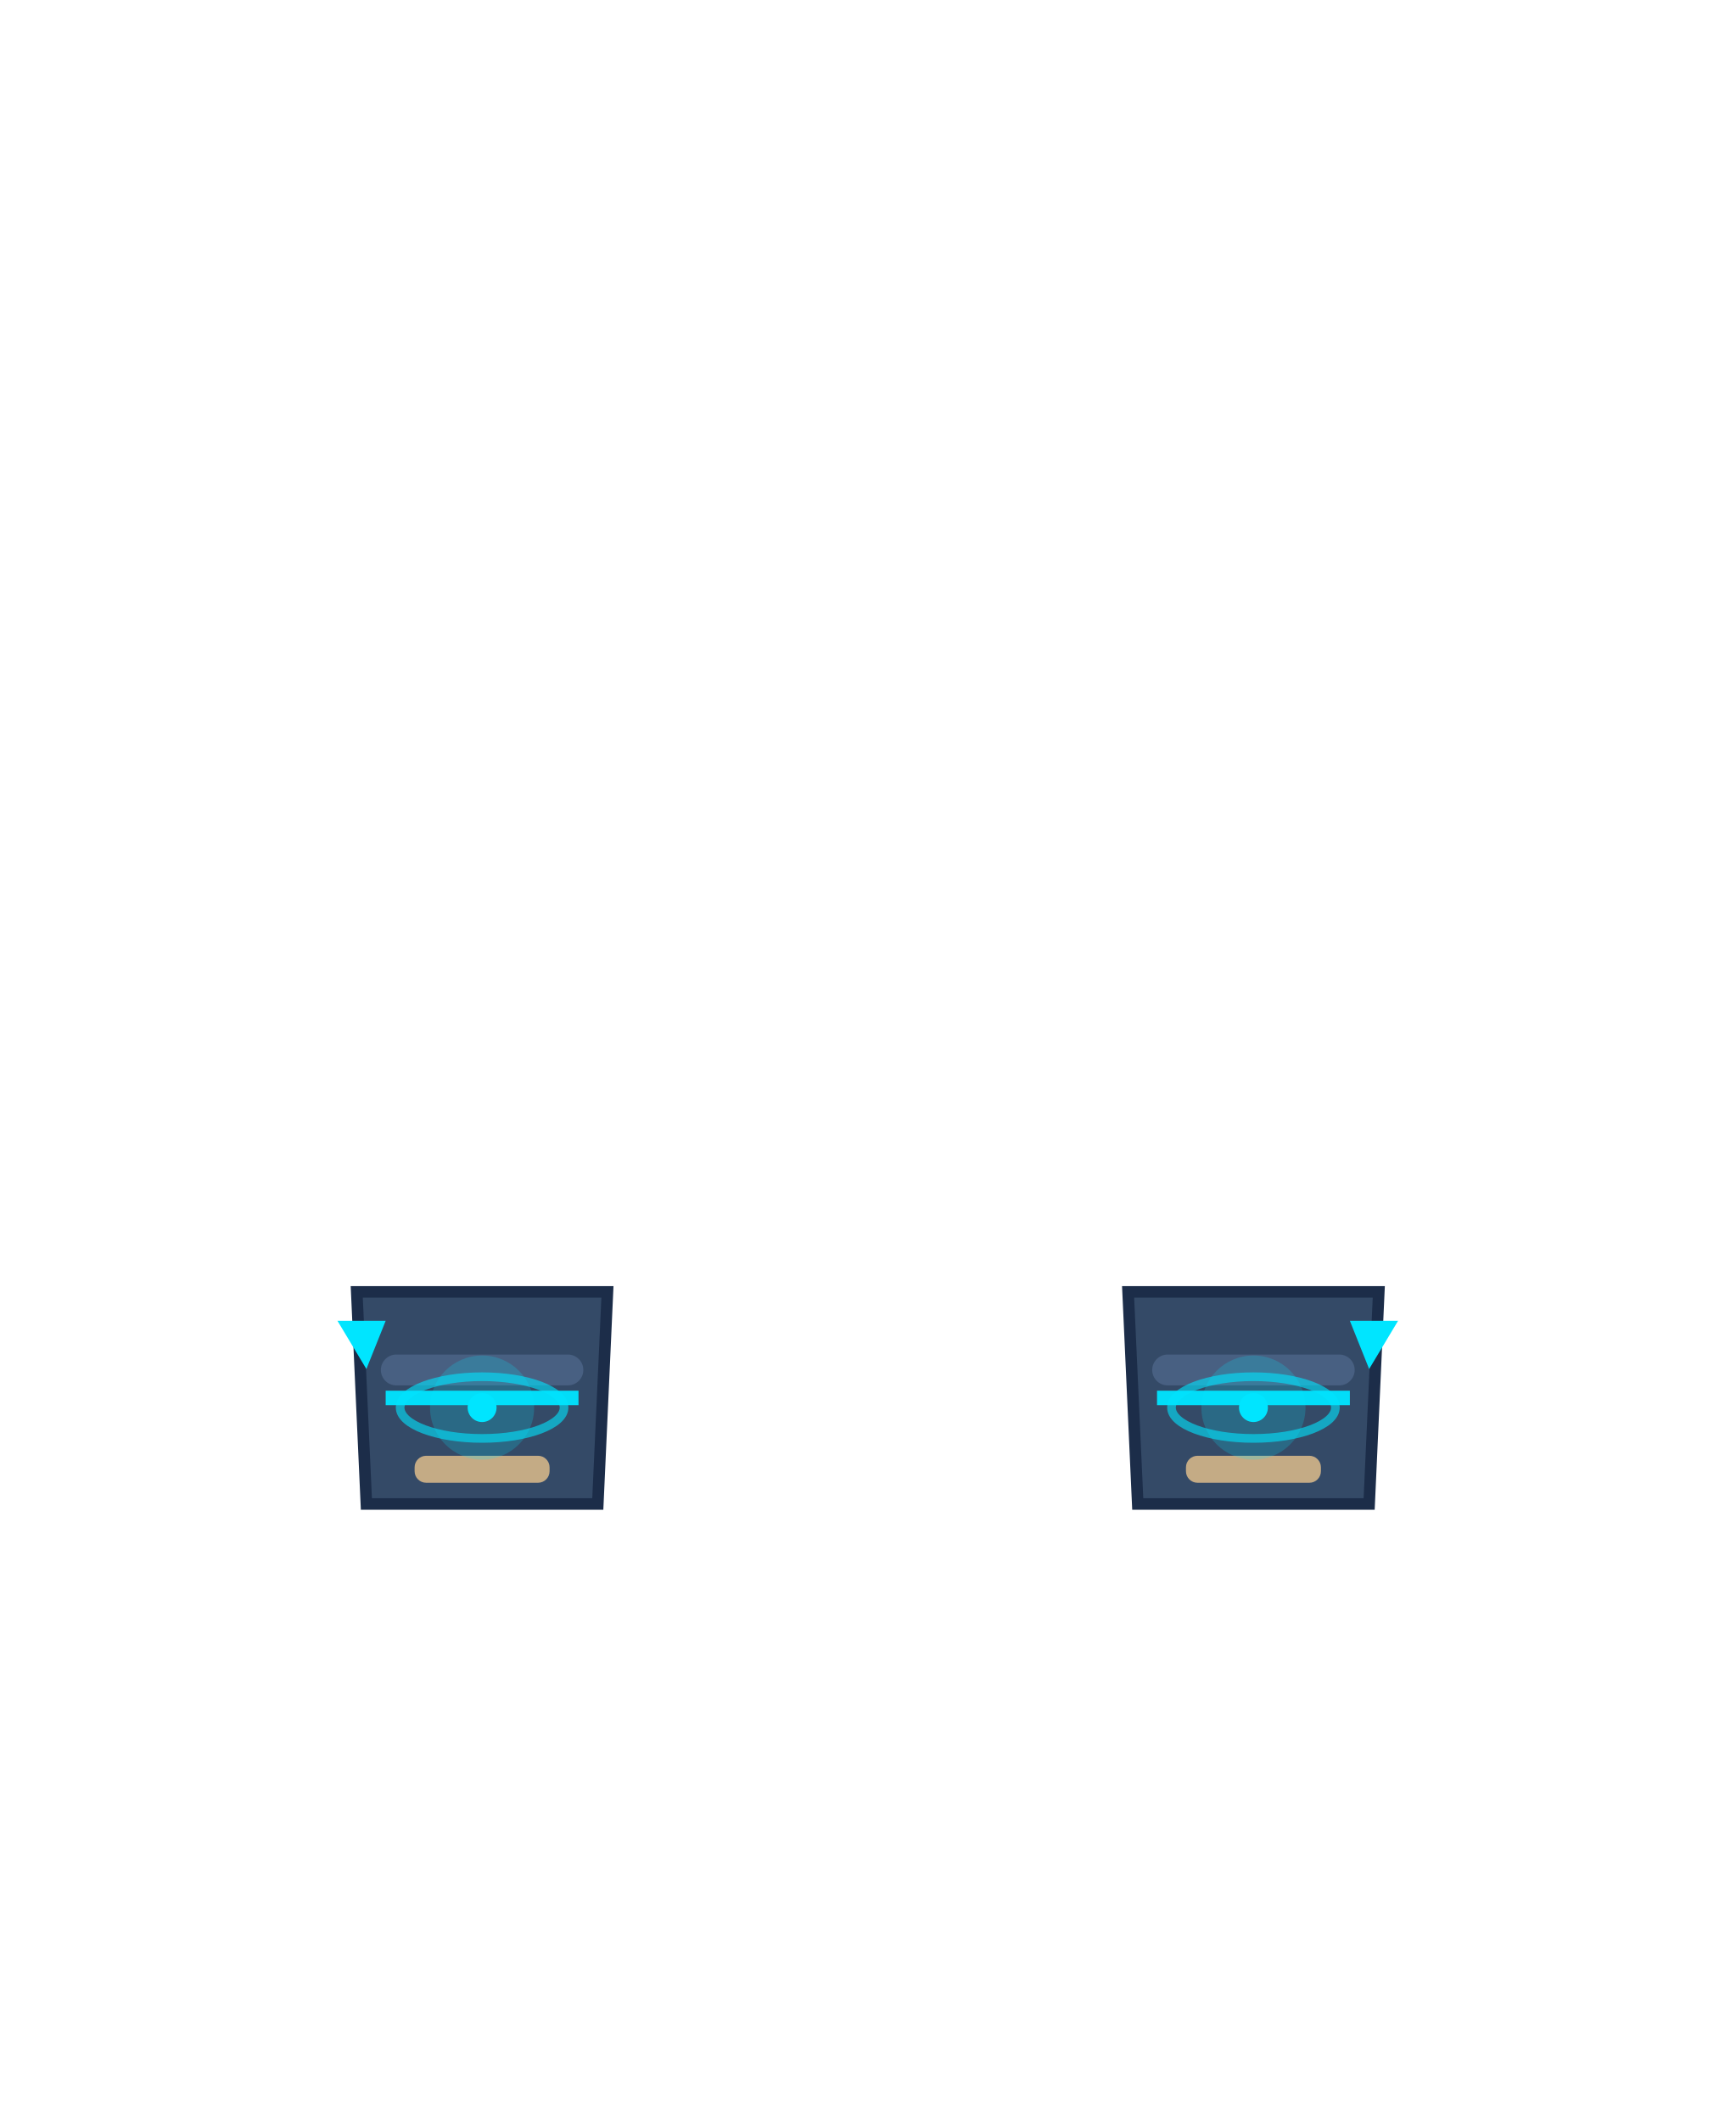
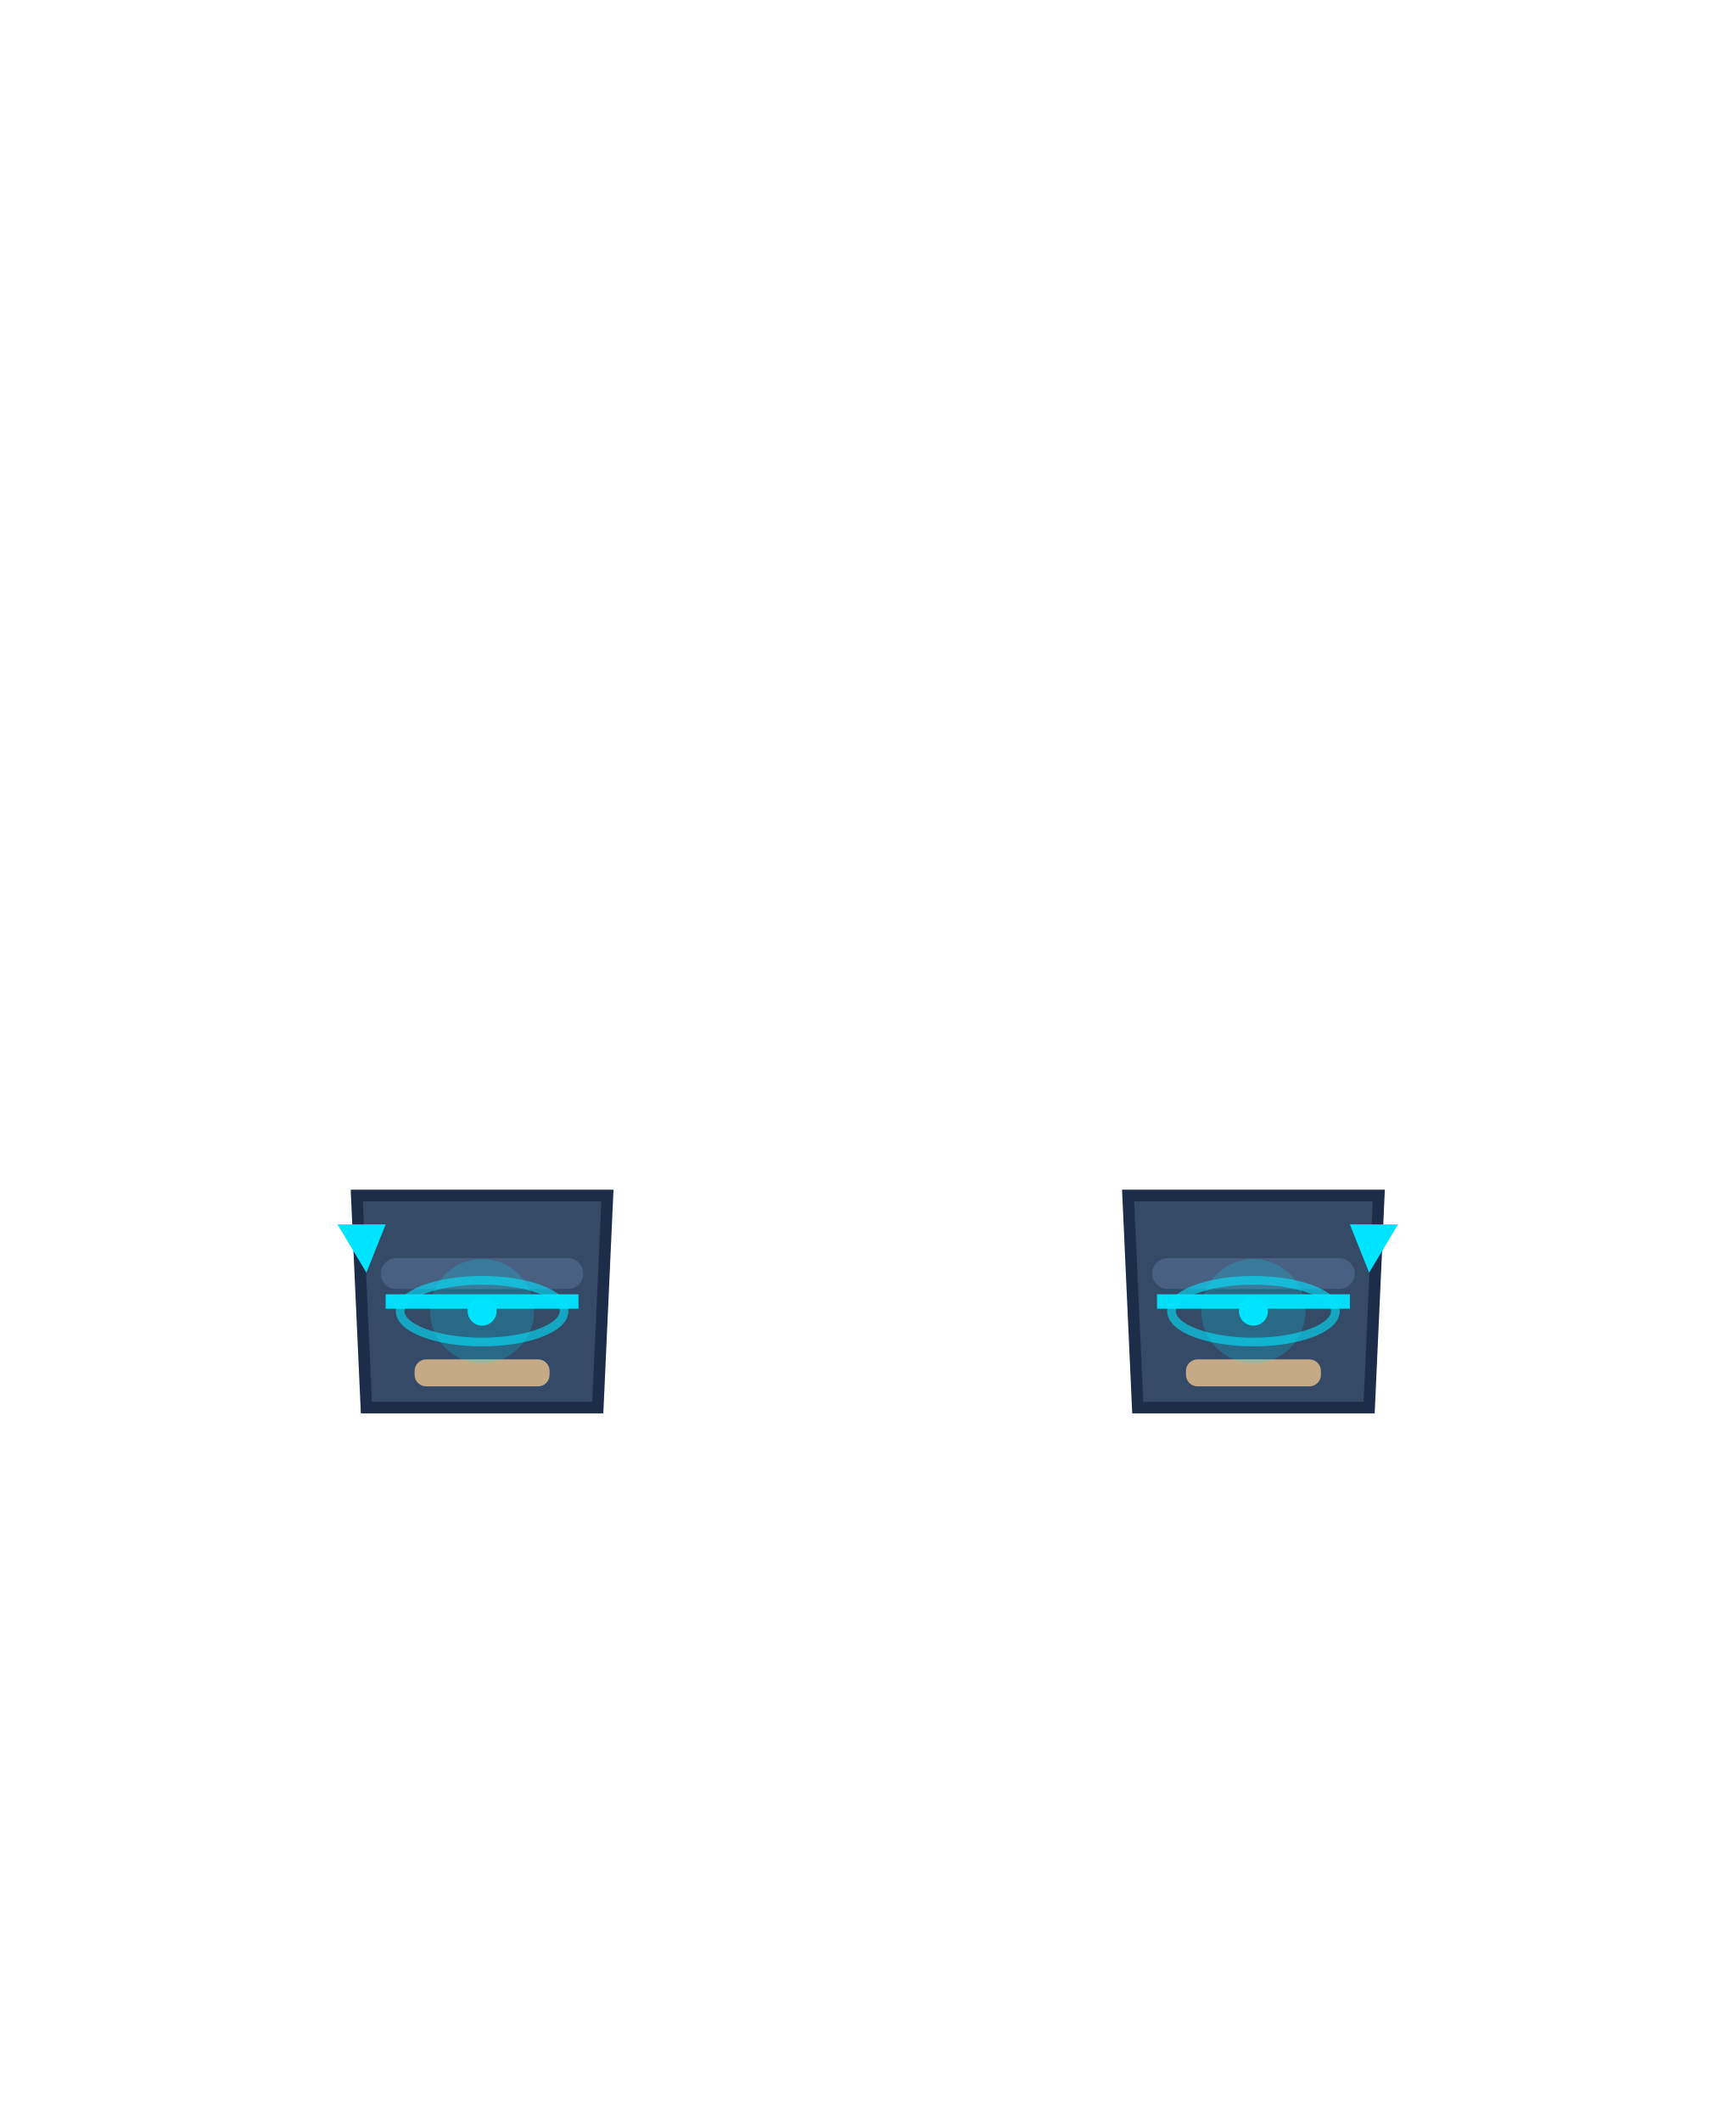
<svg xmlns="http://www.w3.org/2000/svg" viewBox="0 0 180 220" width="180" height="220">
-   <g id="gauntlets_celestial">
-     <path d="M37 134 L63 134 L62 156 L38 156 Z" fill="#344a67" stroke="#1c2d49" stroke-width="1.2" />
-     <path d="M117 134 L143 134 L142 156 L118 156 Z" fill="#344a67" stroke="#1c2d49" stroke-width="1.2" />
-     <path d="M40 145 L60 145" stroke="#00E5FF" stroke-width="1.5" opacity="0.95" />
-     <path d="M120 145 L140 145" stroke="#00E5FF" stroke-width="1.5" opacity="0.95" />
-     <rect x="43" y="151" width="14" height="2.8" rx="1.2" fill="#d0b388" opacity="0.92" />
-     <rect x="123" y="151" width="14" height="2.8" rx="1.2" fill="#d0b388" opacity="0.92" />
-     <rect x="39.5" y="140.5" width="21" height="3.2" rx="1.6" fill="#4d6588" opacity="0.8" />
-     <rect x="119.5" y="140.5" width="21" height="3.2" rx="1.6" fill="#4d6588" opacity="0.8" />
-     <circle cx="50" cy="146" r="1.5" fill="#00E5FF" />
-     <circle cx="130" cy="146" r="1.5" fill="#00E5FF" />
-     <circle cx="50" cy="146" r="5.4" fill="#00E5FF" opacity="0.2">
-       <animate attributeName="opacity" values="0.08;0.25;0.08" dur="2s" repeatCount="indefinite" />
-     </circle>
-     <circle cx="130" cy="146" r="5.4" fill="#00E5FF" opacity="0.2">
-       <animate attributeName="opacity" values="0.08;0.25;0.08" dur="2s" begin="0.35s" repeatCount="indefinite" />
-     </circle>
-     <path d="M38 142 L35 137 L40 137 Z" fill="#00E5FF" />
-     <path d="M142 142 L145 137 L140 137 Z" fill="#00E5FF" />
-     <ellipse cx="50" cy="146" rx="8.5" ry="3.2" fill="none" stroke="#00E5FF" stroke-width="0.9" opacity="0.6" />
-     <ellipse cx="130" cy="146" rx="8.5" ry="3.2" fill="none" stroke="#00E5FF" stroke-width="0.9" opacity="0.6" />
+   <g id="qt_anim_driver">
+     <animateTransform attributeName="transform" type="translate" values="0 0; 0 -0.9; 0 0" dur="2.6s" repeatCount="indefinite" />
+     <g id="gauntlets_celestial" transform="translate(0, -10)">
+       <path d="M37 134 L63 134 L62 156 L38 156 Z" fill="#344a67" stroke="#1c2d49" stroke-width="1.2" />
+       <path d="M117 134 L143 134 L142 156 L118 156 Z" fill="#344a67" stroke="#1c2d49" stroke-width="1.2" />
+       <path d="M40 145 L60 145" stroke="#00E5FF" stroke-width="1.5" opacity="0.95" />
+       <path d="M120 145 L140 145" stroke="#00E5FF" stroke-width="1.5" opacity="0.95" />
+       <rect x="43" y="151" width="14" height="2.8" rx="1.2" fill="#d0b388" opacity="0.92" />
+       <rect x="123" y="151" width="14" height="2.8" rx="1.2" fill="#d0b388" opacity="0.92" />
+       <rect x="39.5" y="140.5" width="21" height="3.2" rx="1.6" fill="#4d6588" opacity="0.8" />
+       <rect x="119.5" y="140.5" width="21" height="3.2" rx="1.6" fill="#4d6588" opacity="0.8" />
+       <circle cx="50" cy="146" r="1.5" fill="#00E5FF" />
+       <circle cx="130" cy="146" r="1.5" fill="#00E5FF" />
+       <circle cx="50" cy="146" r="5.4" fill="#00E5FF" opacity="0.2">
+         <animate attributeName="opacity" values="0.08;0.25;0.08" dur="2s" repeatCount="indefinite" />
+       </circle>
+       <circle cx="130" cy="146" r="5.4" fill="#00E5FF" opacity="0.2">
+         <animate attributeName="opacity" values="0.08;0.25;0.08" dur="2s" begin="0.35s" repeatCount="indefinite" />
+       </circle>
+       <path d="M38 142 L35 137 L40 137 Z" fill="#00E5FF" />
+       <path d="M142 142 L145 137 L140 137 Z" fill="#00E5FF" />
+       <ellipse cx="50" cy="146" rx="8.5" ry="3.2" fill="none" stroke="#00E5FF" stroke-width="0.9" opacity="0.6" />
+       <ellipse cx="130" cy="146" rx="8.5" ry="3.2" fill="none" stroke="#00E5FF" stroke-width="0.9" opacity="0.6" />
+     </g>
  </g>
</svg>
